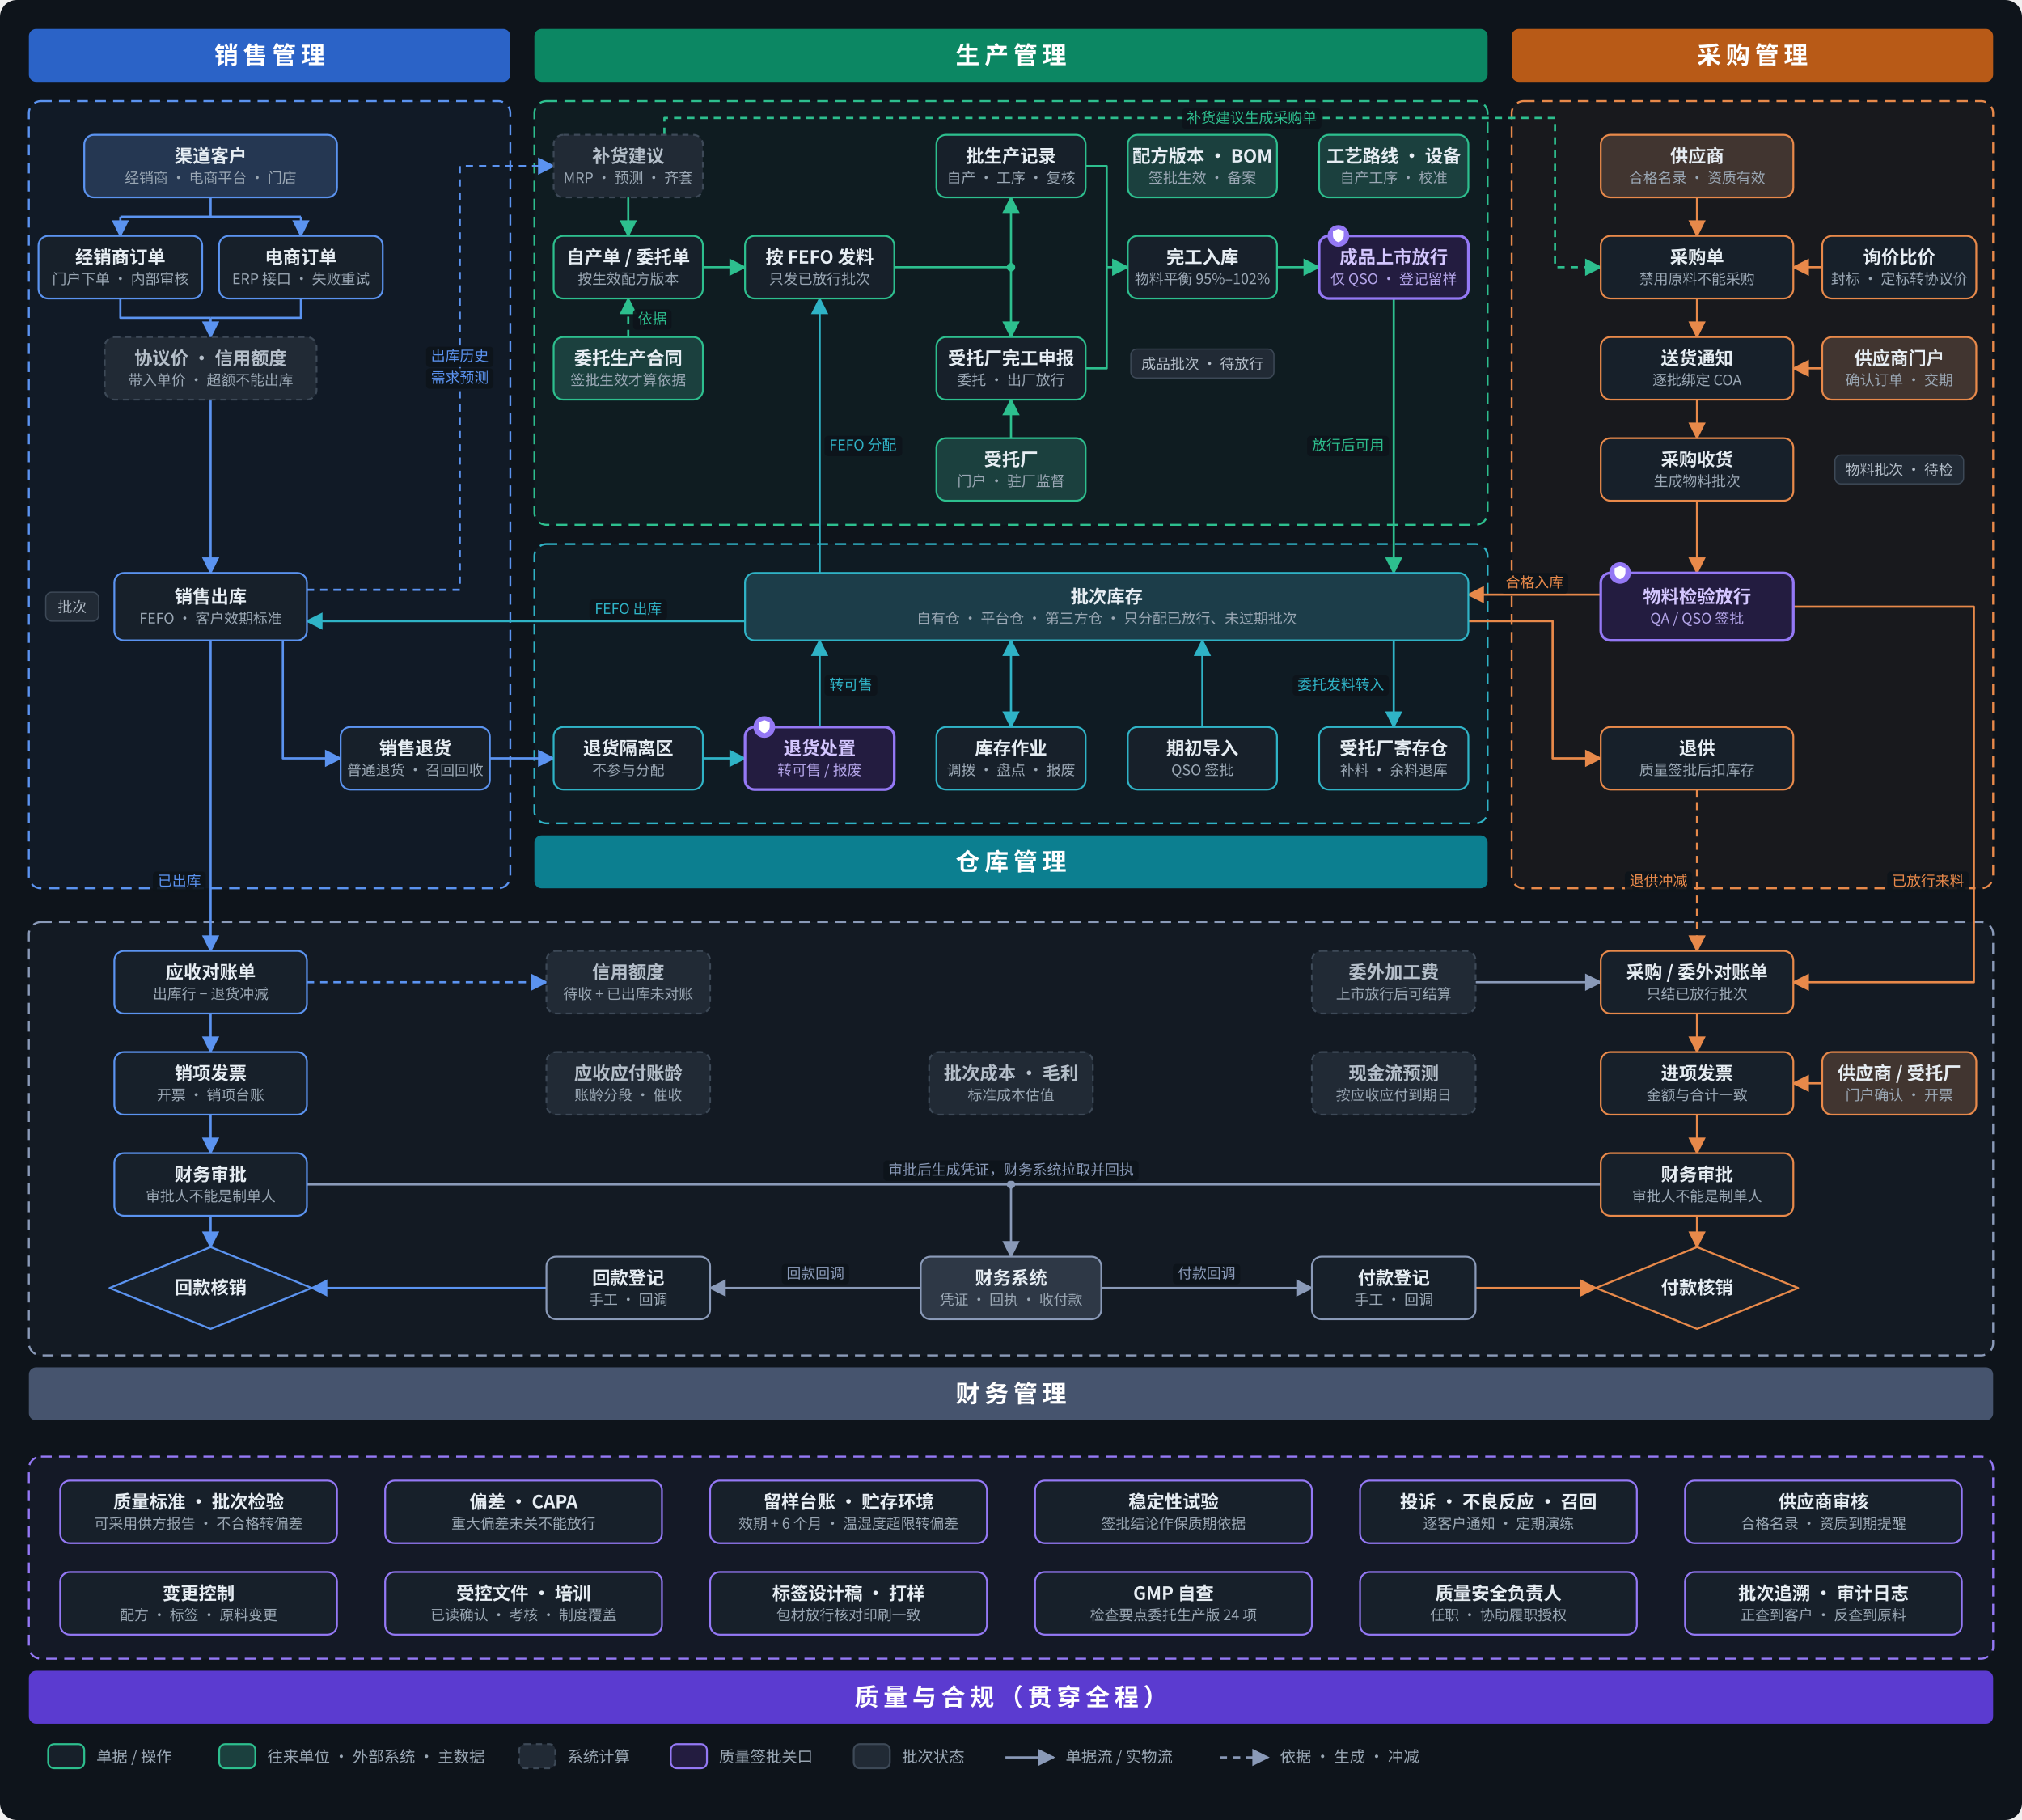
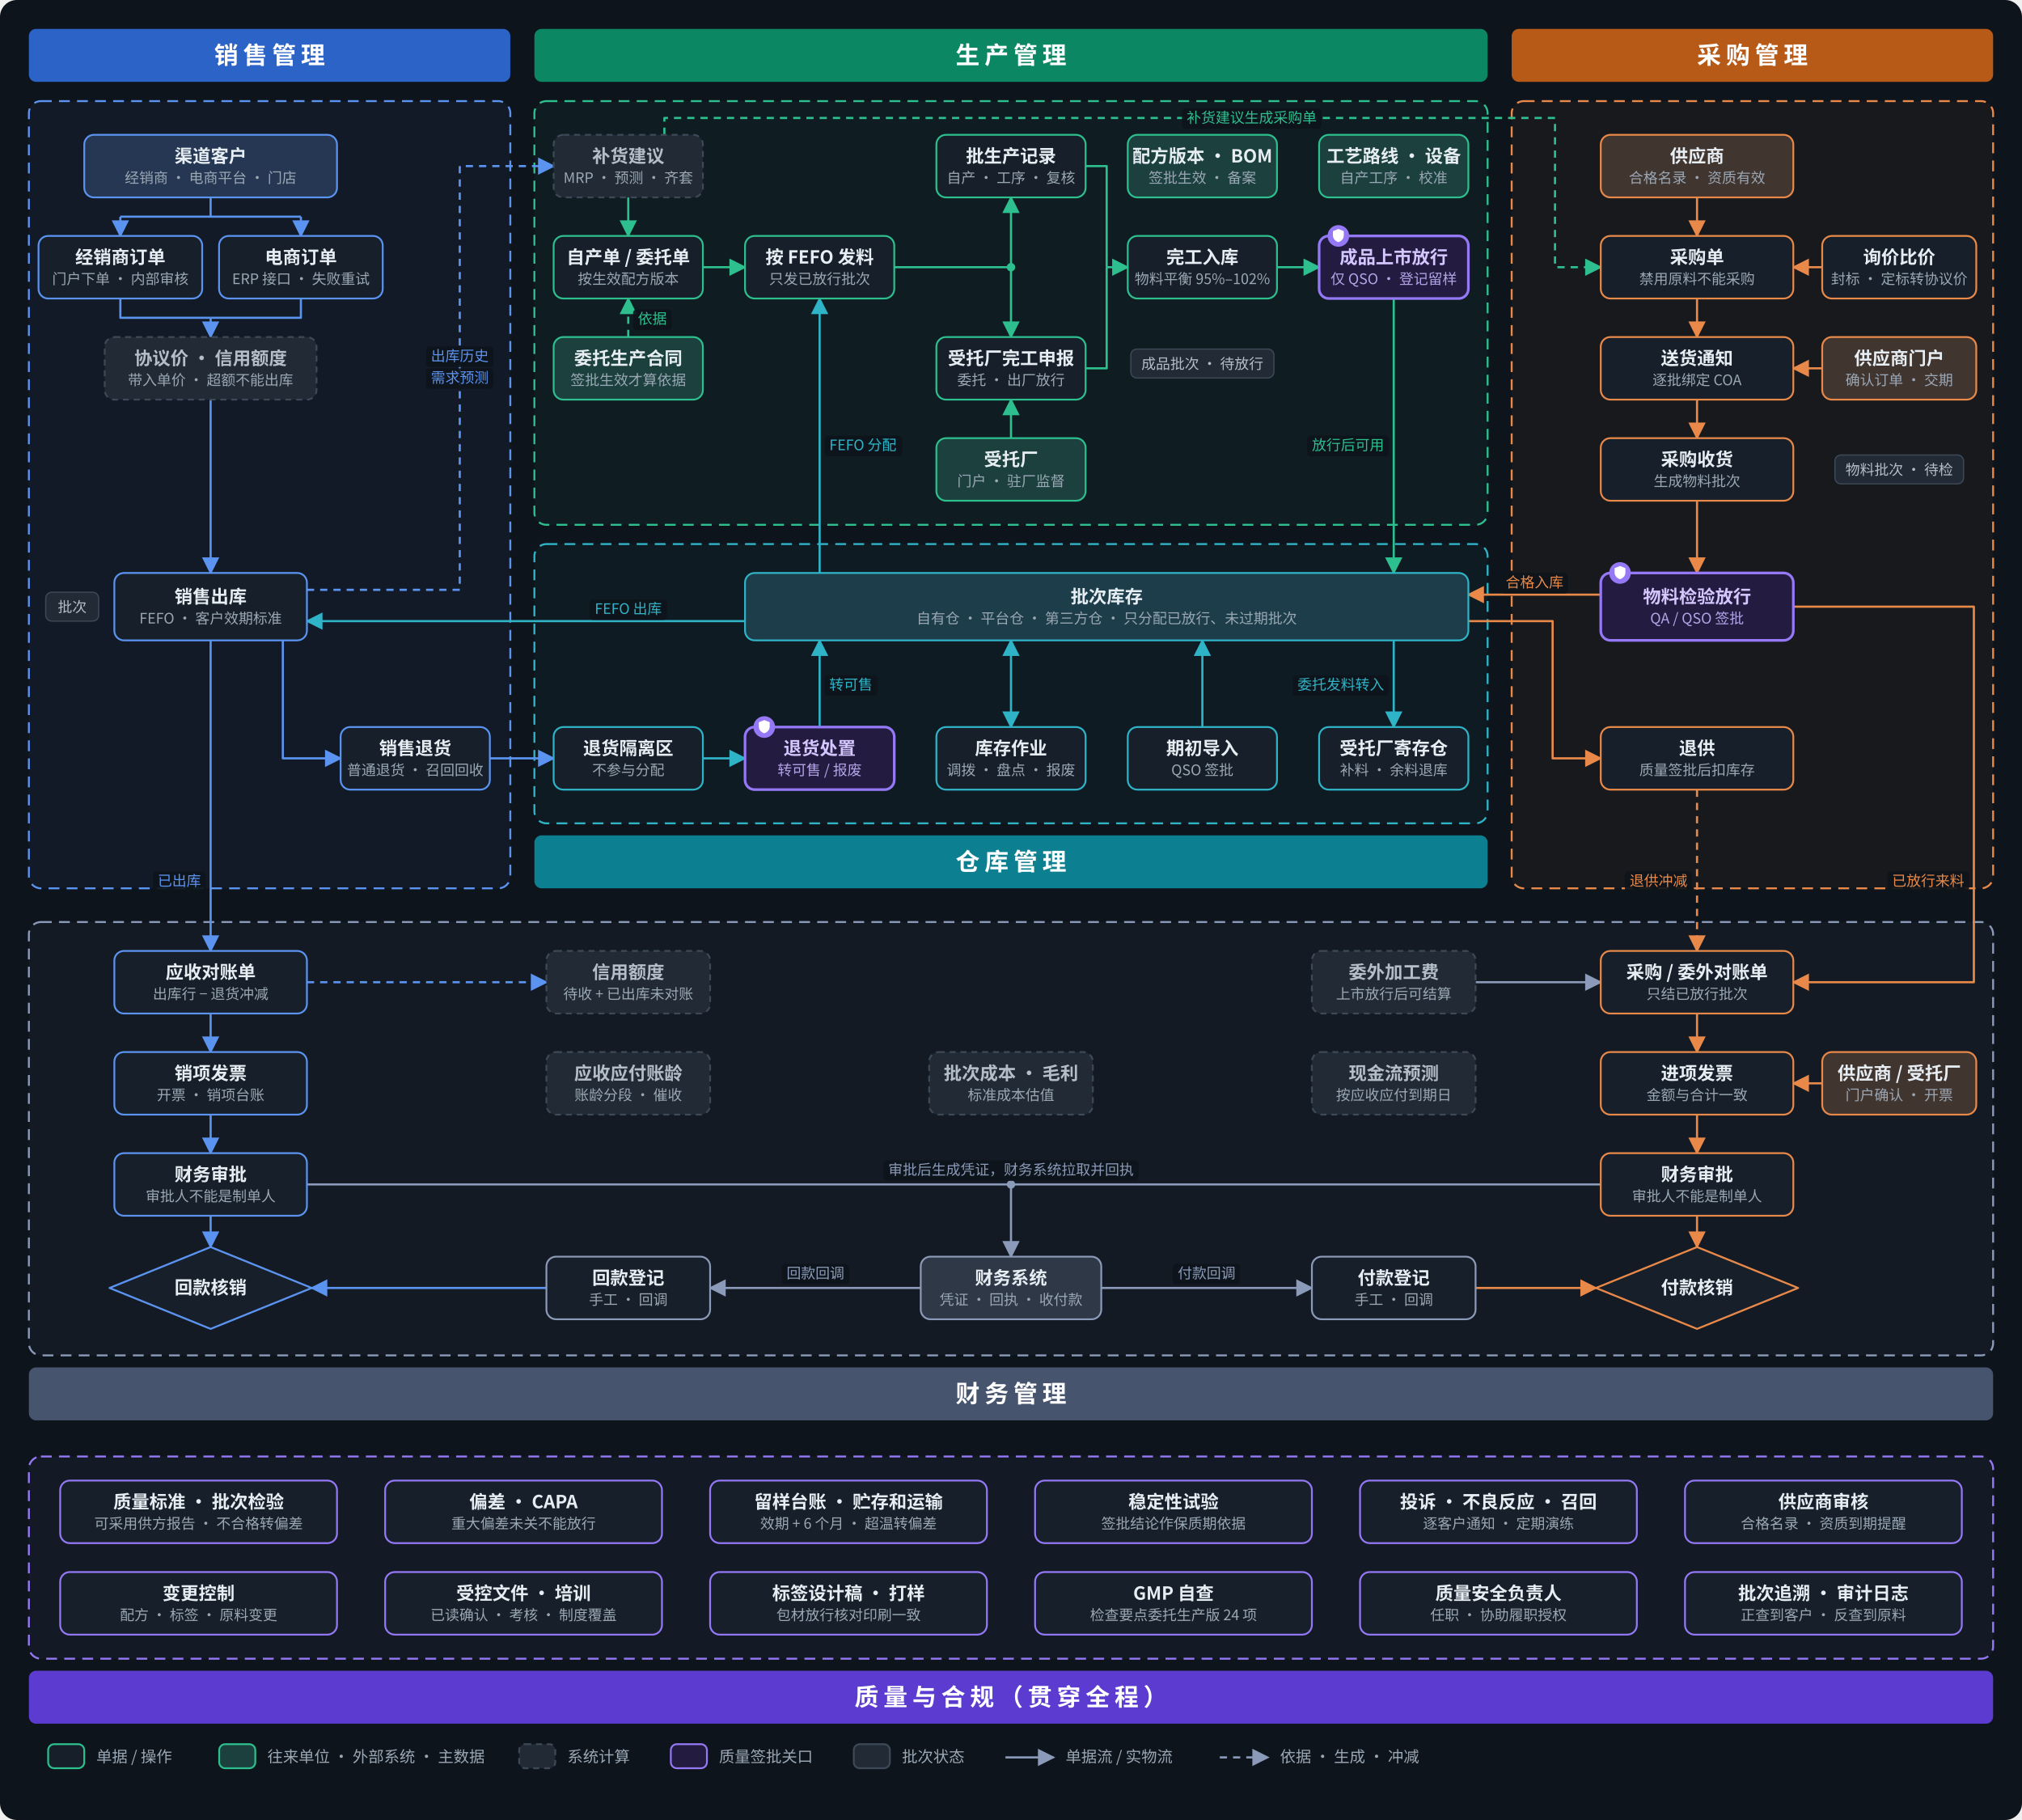
<svg xmlns="http://www.w3.org/2000/svg" width="1680" height="1512" viewBox="0 0 1680 1512" font-family="'PingFang SC','Hiragino Sans GB','Microsoft YaHei','Noto Sans CJK SC','Source Han Sans SC','WenQuanYi Zen Hei',sans-serif" role="img" aria-labelledby="t d">
  <defs>
    <marker id="m-fin" viewBox="0 0 10 10" refX="9" refY="5" markerWidth="8" markerHeight="8" orient="auto-start-reverse">
      <path d="M0 0 L10 5 L0 10z" fill="#8A9AB8" />
    </marker>
    <marker id="m-prod" viewBox="0 0 10 10" refX="9" refY="5" markerWidth="8" markerHeight="8" orient="auto-start-reverse">
      <path d="M0 0 L10 5 L0 10z" fill="#2DBF8E" />
    </marker>
    <marker id="m-purch" viewBox="0 0 10 10" refX="9" refY="5" markerWidth="8" markerHeight="8" orient="auto-start-reverse">
      <path d="M0 0 L10 5 L0 10z" fill="#E8894A" />
    </marker>
    <marker id="m-sales" viewBox="0 0 10 10" refX="9" refY="5" markerWidth="8" markerHeight="8" orient="auto-start-reverse">
      <path d="M0 0 L10 5 L0 10z" fill="#5B93F0" />
    </marker>
    <marker id="m-wh" viewBox="0 0 10 10" refX="9" refY="5" markerWidth="8" markerHeight="8" orient="auto-start-reverse">
      <path d="M0 0 L10 5 L0 10z" fill="#2FB3C6" />
    </marker>
  </defs>
  <rect width="1680" height="1512" rx="14" fill="#0E141B" />
  <rect x="24" y="24" width="400" height="44" rx="6" fill="#2B63C7" />
  <text x="224.0" y="53.0" text-anchor="middle" font-size="20" font-weight="700" letter-spacing="4" fill="#FFFFFF">销售管理</text>
  <rect x="444" y="24" width="792" height="44" rx="6" fill="#0C8763" />
  <text x="840.0" y="53.0" text-anchor="middle" font-size="20" font-weight="700" letter-spacing="4" fill="#FFFFFF">生产管理</text>
  <rect x="1256" y="24" width="400" height="44" rx="6" fill="#B85A17" />
  <text x="1456.0" y="53.0" text-anchor="middle" font-size="20" font-weight="700" letter-spacing="4" fill="#FFFFFF">采购管理</text>
  <rect x="24" y="84" width="400" height="654" rx="10" fill="#5B93F0" fill-opacity="0.05" stroke="#5B93F0" stroke-width="1.6" stroke-dasharray="9 6" />
  <rect x="1256" y="84" width="400" height="654" rx="10" fill="#E8894A" fill-opacity="0.05" stroke="#E8894A" stroke-width="1.6" stroke-dasharray="9 6" />
  <rect x="444" y="84" width="792" height="352" rx="10" fill="#2DBF8E" fill-opacity="0.05" stroke="#2DBF8E" stroke-width="1.6" stroke-dasharray="9 6" />
  <rect x="444" y="452" width="792" height="232" rx="10" fill="#2FB3C6" fill-opacity="0.05" stroke="#2FB3C6" stroke-width="1.6" stroke-dasharray="9 6" />
  <rect x="444" y="694" width="792" height="44" rx="6" fill="#0C7F90" />
  <text x="840.0" y="723.0" text-anchor="middle" font-size="20" font-weight="700" letter-spacing="4" fill="#FFFFFF">仓库管理</text>
  <rect x="24" y="766" width="1632" height="360" rx="10" fill="#8A9AB8" fill-opacity="0.05" stroke="#8A9AB8" stroke-width="1.6" stroke-dasharray="9 6" />
  <rect x="24" y="1136" width="1632" height="44" rx="6" fill="#46546E" />
  <text x="840.0" y="1165.0" text-anchor="middle" font-size="20" font-weight="700" letter-spacing="4" fill="#FFFFFF">财务管理</text>
  <rect x="24" y="1210" width="1632" height="168" rx="10" fill="#9478F5" fill-opacity="0.05" stroke="#9478F5" stroke-width="1.6" stroke-dasharray="9 6" />
  <rect x="24" y="1388" width="1632" height="44" rx="6" fill="#5B3BD0" />
  <text x="840.0" y="1417.0" text-anchor="middle" font-size="20" font-weight="700" letter-spacing="4" fill="#FFFFFF">质量与合规（贯穿全程）</text>
  <path d="M175 164 L175 180.0" fill="none" stroke="#5B93F0" stroke-width="1.8" stroke-linejoin="round" />
  <path d="M100 180.0 L250 180.0" fill="none" stroke="#5B93F0" stroke-width="1.8" stroke-linejoin="round" />
  <path d="M100 180.0 L100 196" fill="none" stroke="#5B93F0" stroke-width="1.8" stroke-linejoin="round" marker-end="url(#m-sales)" />
  <path d="M250 180.0 L250 196" fill="none" stroke="#5B93F0" stroke-width="1.8" stroke-linejoin="round" marker-end="url(#m-sales)" />
  <path d="M100 248 L100 264.0 L175 264.0" fill="none" stroke="#5B93F0" stroke-width="1.8" stroke-linejoin="round" />
  <path d="M250 248 L250 264.0 L175 264.0" fill="none" stroke="#5B93F0" stroke-width="1.8" stroke-linejoin="round" />
  <path d="M175 264.0 L175 280" fill="none" stroke="#5B93F0" stroke-width="1.8" stroke-linejoin="round" marker-end="url(#m-sales)" />
  <path d="M175 332 L175 476" fill="none" stroke="#5B93F0" stroke-width="1.8" stroke-linejoin="round" marker-end="url(#m-sales)" />
  <path d="M235 532 L235 630.0 L283 630.0" fill="none" stroke="#5B93F0" stroke-width="1.8" stroke-linejoin="round" marker-end="url(#m-sales)" />
  <path d="M255 490 L382 490 L382 138.0 L460.0 138.0" fill="none" stroke="#5B93F0" stroke-width="1.8" stroke-linejoin="round" stroke-dasharray="6 5" marker-end="url(#m-sales)" />
  <path d="M522 164 L522 196" fill="none" stroke="#2DBF8E" stroke-width="1.8" stroke-linejoin="round" marker-end="url(#m-prod)" />
  <path d="M522 280 L522 248" fill="none" stroke="#2DBF8E" stroke-width="1.8" stroke-linejoin="round" stroke-dasharray="6 5" marker-end="url(#m-prod)" />
  <path d="M584.0 222.0 L619.0 222.0" fill="none" stroke="#2DBF8E" stroke-width="1.8" stroke-linejoin="round" marker-end="url(#m-prod)" />
  <path d="M743.0 222.0 L840 222.0" fill="none" stroke="#2DBF8E" stroke-width="1.8" stroke-linejoin="round" />
  <circle cx="840" cy="222.0" r="3.5" fill="#2DBF8E" />
  <path d="M840 222.0 L840 164" fill="none" stroke="#2DBF8E" stroke-width="1.8" stroke-linejoin="round" marker-end="url(#m-prod)" />
  <path d="M840 222.0 L840 280" fill="none" stroke="#2DBF8E" stroke-width="1.8" stroke-linejoin="round" marker-end="url(#m-prod)" />
  <path d="M902.0 138.0 L919.5 138.0 L919.5 222.0" fill="none" stroke="#2DBF8E" stroke-width="1.8" stroke-linejoin="round" />
  <path d="M902.0 306.0 L919.5 306.0 L919.5 222.0" fill="none" stroke="#2DBF8E" stroke-width="1.8" stroke-linejoin="round" />
  <path d="M919.5 222.0 L937.0 222.0" fill="none" stroke="#2DBF8E" stroke-width="1.8" stroke-linejoin="round" marker-end="url(#m-prod)" />
  <path d="M840 364 L840 332" fill="none" stroke="#2DBF8E" stroke-width="1.8" stroke-linejoin="round" marker-end="url(#m-prod)" />
  <path d="M1061.0 222.0 L1096.0 222.0" fill="none" stroke="#2DBF8E" stroke-width="1.8" stroke-linejoin="round" marker-end="url(#m-prod)" />
  <path d="M552 112 L552 98 L1292 98 L1292 222.0 L1330 222.0" fill="none" stroke="#2DBF8E" stroke-width="1.8" stroke-linejoin="round" stroke-dasharray="6 5" marker-end="url(#m-prod)" />
  <path d="M681 476 L681 248" fill="none" stroke="#2FB3C6" stroke-width="1.8" stroke-linejoin="round" marker-end="url(#m-wh)" />
  <path d="M1158 248 L1158 476" fill="none" stroke="#2DBF8E" stroke-width="1.8" stroke-linejoin="round" marker-end="url(#m-prod)" />
  <path d="M840 532 L840 604" fill="none" stroke="#2FB3C6" stroke-width="1.8" stroke-linejoin="round" marker-end="url(#m-wh)" marker-start="url(#m-wh)" />
  <path d="M999 604 L999 532" fill="none" stroke="#2FB3C6" stroke-width="1.8" stroke-linejoin="round" marker-end="url(#m-wh)" />
  <path d="M1158 532 L1158 604" fill="none" stroke="#2FB3C6" stroke-width="1.8" stroke-linejoin="round" marker-end="url(#m-wh)" />
  <path d="M584.0 630.0 L619.0 630.0" fill="none" stroke="#2FB3C6" stroke-width="1.8" stroke-linejoin="round" marker-end="url(#m-wh)" />
  <path d="M681 604 L681 532" fill="none" stroke="#2FB3C6" stroke-width="1.8" stroke-linejoin="round" marker-end="url(#m-wh)" />
  <path d="M619.0 516 L255 516" fill="none" stroke="#2FB3C6" stroke-width="1.8" stroke-linejoin="round" marker-end="url(#m-wh)" />
  <path d="M407 630.0 L460.0 630.0" fill="none" stroke="#5B93F0" stroke-width="1.8" stroke-linejoin="round" marker-end="url(#m-sales)" />
  <path d="M1410 164 L1410 196" fill="none" stroke="#E8894A" stroke-width="1.8" stroke-linejoin="round" marker-end="url(#m-purch)" />
  <path d="M1514 222.0 L1490 222.0" fill="none" stroke="#E8894A" stroke-width="1.8" stroke-linejoin="round" marker-end="url(#m-purch)" />
  <path d="M1410 248 L1410 280" fill="none" stroke="#E8894A" stroke-width="1.8" stroke-linejoin="round" marker-end="url(#m-purch)" />
  <path d="M1514 306.0 L1490 306.0" fill="none" stroke="#E8894A" stroke-width="1.8" stroke-linejoin="round" marker-end="url(#m-purch)" />
  <path d="M1410 332 L1410 364" fill="none" stroke="#E8894A" stroke-width="1.8" stroke-linejoin="round" marker-end="url(#m-purch)" />
  <path d="M1410 416 L1410 476" fill="none" stroke="#E8894A" stroke-width="1.8" stroke-linejoin="round" marker-end="url(#m-purch)" />
  <path d="M1330 494 L1220.0 494" fill="none" stroke="#E8894A" stroke-width="1.8" stroke-linejoin="round" marker-end="url(#m-purch)" />
  <path d="M1220.0 516 L1290 516 L1290 630.0 L1330 630.0" fill="none" stroke="#E8894A" stroke-width="1.8" stroke-linejoin="round" marker-end="url(#m-purch)" />
  <path d="M175 532 L175 790" fill="none" stroke="#5B93F0" stroke-width="1.8" stroke-linejoin="round" marker-end="url(#m-sales)" />
  <path d="M1490 504.0 L1640 504.0 L1640 816.0 L1490 816.0" fill="none" stroke="#E8894A" stroke-width="1.8" stroke-linejoin="round" marker-end="url(#m-purch)" />
  <path d="M1410 656 L1410 790" fill="none" stroke="#E8894A" stroke-width="1.8" stroke-linejoin="round" stroke-dasharray="6 5" marker-end="url(#m-purch)" />
  <path d="M175 842 L175 874" fill="none" stroke="#5B93F0" stroke-width="1.8" stroke-linejoin="round" marker-end="url(#m-sales)" />
  <path d="M175 926 L175 958" fill="none" stroke="#5B93F0" stroke-width="1.8" stroke-linejoin="round" marker-end="url(#m-sales)" />
  <path d="M175 1010 L175 1036" fill="none" stroke="#5B93F0" stroke-width="1.8" stroke-linejoin="round" marker-end="url(#m-sales)" />
  <path d="M255 816.0 L454 816.0" fill="none" stroke="#5B93F0" stroke-width="1.8" stroke-linejoin="round" stroke-dasharray="6 5" marker-end="url(#m-sales)" />
  <path d="M1410 842 L1410 874" fill="none" stroke="#E8894A" stroke-width="1.8" stroke-linejoin="round" marker-end="url(#m-purch)" />
  <path d="M1514 900.0 L1490 900.0" fill="none" stroke="#E8894A" stroke-width="1.8" stroke-linejoin="round" marker-end="url(#m-purch)" />
  <path d="M1410 926 L1410 958" fill="none" stroke="#E8894A" stroke-width="1.8" stroke-linejoin="round" marker-end="url(#m-purch)" />
  <path d="M1410 1010 L1410 1036" fill="none" stroke="#E8894A" stroke-width="1.8" stroke-linejoin="round" marker-end="url(#m-purch)" />
  <path d="M1226 816.0 L1330 816.0" fill="none" stroke="#8A9AB8" stroke-width="1.8" stroke-linejoin="round" marker-end="url(#m-fin)" />
  <path d="M255 984.0 L840 984.0" fill="none" stroke="#8A9AB8" stroke-width="1.8" stroke-linejoin="round" />
  <path d="M1330 984.0 L840 984.0" fill="none" stroke="#8A9AB8" stroke-width="1.8" stroke-linejoin="round" />
  <circle cx="840" cy="984.0" r="3.5" fill="#8A9AB8" />
  <path d="M840 984.0 L840 1044" fill="none" stroke="#8A9AB8" stroke-width="1.8" stroke-linejoin="round" marker-end="url(#m-fin)" />
  <path d="M765 1070.0 L590 1070.0" fill="none" stroke="#8A9AB8" stroke-width="1.8" stroke-linejoin="round" marker-end="url(#m-fin)" />
  <path d="M915 1070.0 L1090 1070.0" fill="none" stroke="#8A9AB8" stroke-width="1.8" stroke-linejoin="round" marker-end="url(#m-fin)" />
  <path d="M454 1070.0 L259 1070.0" fill="none" stroke="#5B93F0" stroke-width="1.8" stroke-linejoin="round" marker-end="url(#m-sales)" />
  <path d="M1226 1070.0 L1326 1070.0" fill="none" stroke="#E8894A" stroke-width="1.8" stroke-linejoin="round" marker-end="url(#m-purch)" />
  <path d="M835.36 1460 L875.36 1460" fill="none" stroke="#8A9AB8" stroke-width="1.8" stroke-linejoin="round" marker-end="url(#m-fin)" />
  <path d="M1013.48 1460 L1053.48 1460" fill="none" stroke="#8A9AB8" stroke-width="1.8" stroke-linejoin="round" stroke-dasharray="6 5" marker-end="url(#m-fin)" />
  <rect x="70.0" y="112" width="210" height="52" rx="8" fill="#253752" stroke="#5B93F0" stroke-width="1.5" />
  <text x="175" y="135.0" text-anchor="middle" font-size="15" font-weight="600" fill="#E6EDF3">渠道客户</text>
  <text x="175" y="152.0" text-anchor="middle" font-size="12" fill="#9AA7B4">经销商 · 电商平台 · 门店</text>
  <rect x="32.0" y="196" width="136" height="52" rx="8" fill="#17202A" stroke="#5B93F0" stroke-width="1.5" />
  <text x="100" y="219.0" text-anchor="middle" font-size="15" font-weight="600" fill="#E6EDF3">经销商订单</text>
  <text x="100" y="236.0" text-anchor="middle" font-size="12" fill="#9AA7B4">门户下单 · 内部审核</text>
  <rect x="182.0" y="196" width="136" height="52" rx="8" fill="#17202A" stroke="#5B93F0" stroke-width="1.5" />
  <text x="250" y="219.0" text-anchor="middle" font-size="15" font-weight="600" fill="#E6EDF3">电商订单</text>
  <text x="250" y="236.0" text-anchor="middle" font-size="12" fill="#9AA7B4">ERP 接口 · 失败重试</text>
  <rect x="87.0" y="280" width="176" height="52" rx="8" fill="#212A35" stroke="#3D4957" stroke-width="1.5" stroke-dasharray="5 4" />
  <text x="175" y="303.0" text-anchor="middle" font-size="15" font-weight="600" fill="#B4BEC9">协议价 · 信用额度</text>
  <text x="175" y="320.0" text-anchor="middle" font-size="12" fill="#9AA7B4">带入单价 · 超额不能出库</text>
  <rect x="95.0" y="476" width="160" height="56" rx="8" fill="#17202A" stroke="#5B93F0" stroke-width="1.5" />
  <text x="175" y="501.0" text-anchor="middle" font-size="15" font-weight="600" fill="#E6EDF3">销售出库</text>
  <text x="175" y="518.0" text-anchor="middle" font-size="12" fill="#9AA7B4">FEFO · 客户效期标准</text>
  <rect x="38.0" y="492.0" width="44" height="24" rx="5" fill="#212A35" stroke="#3D4957" />
  <text x="60" y="508.5" text-anchor="middle" font-size="12" fill="#B4BEC9">批次</text>
  <rect x="283.0" y="604" width="124" height="52" rx="8" fill="#17202A" stroke="#5B93F0" stroke-width="1.5" />
  <text x="345" y="627.0" text-anchor="middle" font-size="15" font-weight="600" fill="#E6EDF3">销售退货</text>
  <text x="345" y="644.0" text-anchor="middle" font-size="12" fill="#9AA7B4">普通退货 · 召回回收</text>
  <rect x="460.0" y="112" width="124" height="52" rx="8" fill="#212A35" stroke="#3D4957" stroke-width="1.5" stroke-dasharray="5 4" />
  <text x="522" y="135.0" text-anchor="middle" font-size="15" font-weight="600" fill="#B4BEC9">补货建议</text>
  <text x="522" y="152.0" text-anchor="middle" font-size="12" fill="#9AA7B4">MRP · 预测 · 齐套</text>
  <rect x="778.0" y="112" width="124" height="52" rx="8" fill="#17202A" stroke="#2DBF8E" stroke-width="1.5" />
  <text x="840" y="135.0" text-anchor="middle" font-size="15" font-weight="600" fill="#E6EDF3">批生产记录</text>
  <text x="840" y="152.0" text-anchor="middle" font-size="12" fill="#9AA7B4">自产 · 工序 · 复核</text>
  <rect x="937.0" y="112" width="124" height="52" rx="8" fill="#1B403E" stroke="#2DBF8E" stroke-width="1.5" />
  <text x="999" y="135.0" text-anchor="middle" font-size="15" font-weight="600" fill="#E6EDF3">配方版本 · BOM</text>
  <text x="999" y="152.0" text-anchor="middle" font-size="12" fill="#9AA7B4">签批生效 · 备案</text>
  <rect x="1096.0" y="112" width="124" height="52" rx="8" fill="#1B403E" stroke="#2DBF8E" stroke-width="1.5" />
  <text x="1158" y="135.0" text-anchor="middle" font-size="15" font-weight="600" fill="#E6EDF3">工艺路线 · 设备</text>
  <text x="1158" y="152.0" text-anchor="middle" font-size="12" fill="#9AA7B4">自产工序 · 校准</text>
  <rect x="460.0" y="196" width="124" height="52" rx="8" fill="#17202A" stroke="#2DBF8E" stroke-width="1.5" />
  <text x="522" y="219.0" text-anchor="middle" font-size="15" font-weight="600" fill="#E6EDF3">自产单 / 委托单</text>
  <text x="522" y="236.0" text-anchor="middle" font-size="12" fill="#9AA7B4">按生效配方版本</text>
  <rect x="619.0" y="196" width="124" height="52" rx="8" fill="#17202A" stroke="#2DBF8E" stroke-width="1.5" />
  <text x="681" y="219.0" text-anchor="middle" font-size="15" font-weight="600" fill="#E6EDF3">按 FEFO 发料</text>
  <text x="681" y="236.0" text-anchor="middle" font-size="12" fill="#9AA7B4">只发已放行批次</text>
  <rect x="937.0" y="196" width="124" height="52" rx="8" fill="#17202A" stroke="#2DBF8E" stroke-width="1.5" />
  <text x="999" y="219.0" text-anchor="middle" font-size="15" font-weight="600" fill="#E6EDF3">完工入库</text>
  <text x="999" y="236.0" text-anchor="middle" font-size="12" fill="#9AA7B4">物料平衡 95%–102%</text>
  <rect x="1096.0" y="196" width="124" height="52" rx="8" fill="#231C40" stroke="#9478F5" stroke-width="2.2" />
  <circle cx="1112.0" cy="196" r="9" fill="#9478F5" />
  <path d="M1107.5 192 l4.5 -1.8 l4.5 1.8 v3.6 c0 3 -2.2 4.8 -4.5 5.6 c-2.3 -0.8 -4.5 -2.6 -4.5 -5.6z" fill="#FFFFFF" />
  <text x="1158" y="219.0" text-anchor="middle" font-size="15" font-weight="600" fill="#D4C6FF">成品上市放行</text>
  <text x="1158" y="236.0" text-anchor="middle" font-size="12" fill="#B3A4E8">仅 QSO · 登记留样</text>
  <rect x="460.0" y="280" width="124" height="52" rx="8" fill="#1B403E" stroke="#2DBF8E" stroke-width="1.5" />
  <text x="522" y="303.0" text-anchor="middle" font-size="15" font-weight="600" fill="#E6EDF3">委托生产合同</text>
  <text x="522" y="320.0" text-anchor="middle" font-size="12" fill="#9AA7B4">签批生效才算依据</text>
  <rect x="778.0" y="280" width="124" height="52" rx="8" fill="#17202A" stroke="#2DBF8E" stroke-width="1.5" />
  <text x="840" y="303.0" text-anchor="middle" font-size="15" font-weight="600" fill="#E6EDF3">受托厂完工申报</text>
  <text x="840" y="320.0" text-anchor="middle" font-size="12" fill="#9AA7B4">委托 · 出厂放行</text>
  <rect x="939.56" y="290" width="118.88" height="24" rx="5" fill="#212A35" stroke="#3D4957" />
  <text x="999" y="306.5" text-anchor="middle" font-size="12" fill="#B4BEC9">成品批次 · 待放行</text>
  <rect x="778.0" y="364" width="124" height="52" rx="8" fill="#1B403E" stroke="#2DBF8E" stroke-width="1.5" />
  <text x="840" y="387.0" text-anchor="middle" font-size="15" font-weight="600" fill="#E6EDF3">受托厂</text>
  <text x="840" y="404.0" text-anchor="middle" font-size="12" fill="#9AA7B4">门户 · 驻厂监督</text>
  <rect x="619.0" y="476" width="601.0" height="56" rx="8" fill="#1C3D49" stroke="#2FB3C6" stroke-width="1.5" />
  <text x="919.5" y="501.0" text-anchor="middle" font-size="15" font-weight="600" fill="#E6EDF3">批次库存</text>
  <text x="919.5" y="518.0" text-anchor="middle" font-size="12" fill="#9AA7B4">自有仓 · 平台仓 · 第三方仓 · 只分配已放行、未过期批次</text>
  <rect x="460.0" y="604" width="124" height="52" rx="8" fill="#17202A" stroke="#2FB3C6" stroke-width="1.5" />
  <text x="522" y="627.0" text-anchor="middle" font-size="15" font-weight="600" fill="#E6EDF3">退货隔离区</text>
  <text x="522" y="644.0" text-anchor="middle" font-size="12" fill="#9AA7B4">不参与分配</text>
  <rect x="619.0" y="604" width="124" height="52" rx="8" fill="#231C40" stroke="#9478F5" stroke-width="2.2" />
  <circle cx="635.0" cy="604" r="9" fill="#9478F5" />
  <path d="M630.5 600 l4.5 -1.8 l4.5 1.8 v3.6 c0 3 -2.2 4.8 -4.5 5.6 c-2.3 -0.8 -4.5 -2.6 -4.5 -5.6z" fill="#FFFFFF" />
  <text x="681" y="627.0" text-anchor="middle" font-size="15" font-weight="600" fill="#D4C6FF">退货处置</text>
  <text x="681" y="644.0" text-anchor="middle" font-size="12" fill="#B3A4E8">转可售 / 报废</text>
  <rect x="778.0" y="604" width="124" height="52" rx="8" fill="#17202A" stroke="#2FB3C6" stroke-width="1.5" />
  <text x="840" y="627.0" text-anchor="middle" font-size="15" font-weight="600" fill="#E6EDF3">库存作业</text>
  <text x="840" y="644.0" text-anchor="middle" font-size="12" fill="#9AA7B4">调拨 · 盘点 · 报废</text>
  <rect x="937.0" y="604" width="124" height="52" rx="8" fill="#17202A" stroke="#2FB3C6" stroke-width="1.5" />
  <text x="999" y="627.0" text-anchor="middle" font-size="15" font-weight="600" fill="#E6EDF3">期初导入</text>
  <text x="999" y="644.0" text-anchor="middle" font-size="12" fill="#9AA7B4">QSO 签批</text>
  <rect x="1096.0" y="604" width="124" height="52" rx="8" fill="#17202A" stroke="#2FB3C6" stroke-width="1.5" />
  <text x="1158" y="627.0" text-anchor="middle" font-size="15" font-weight="600" fill="#E6EDF3">受托厂寄存仓</text>
  <text x="1158" y="644.0" text-anchor="middle" font-size="12" fill="#9AA7B4">补料 · 余料退库</text>
  <rect x="1330.0" y="112" width="160" height="52" rx="8" fill="#413530" stroke="#E8894A" stroke-width="1.5" />
  <text x="1410" y="135.0" text-anchor="middle" font-size="15" font-weight="600" fill="#E6EDF3">供应商</text>
  <text x="1410" y="152.0" text-anchor="middle" font-size="12" fill="#9AA7B4">合格名录 · 资质有效</text>
  <rect x="1330.0" y="196" width="160" height="52" rx="8" fill="#17202A" stroke="#E8894A" stroke-width="1.5" />
  <text x="1410" y="219.0" text-anchor="middle" font-size="15" font-weight="600" fill="#E6EDF3">采购单</text>
  <text x="1410" y="236.0" text-anchor="middle" font-size="12" fill="#9AA7B4">禁用原料不能采购</text>
  <rect x="1514.0" y="196" width="128" height="52" rx="8" fill="#17202A" stroke="#E8894A" stroke-width="1.5" />
  <text x="1578" y="219.0" text-anchor="middle" font-size="15" font-weight="600" fill="#E6EDF3">询价比价</text>
  <text x="1578" y="236.0" text-anchor="middle" font-size="12" fill="#9AA7B4">封标 · 定标转协议价</text>
  <rect x="1330.0" y="280" width="160" height="52" rx="8" fill="#17202A" stroke="#E8894A" stroke-width="1.5" />
  <text x="1410" y="303.0" text-anchor="middle" font-size="15" font-weight="600" fill="#E6EDF3">送货通知</text>
  <text x="1410" y="320.0" text-anchor="middle" font-size="12" fill="#9AA7B4">逐批绑定 COA</text>
  <rect x="1514.0" y="280" width="128" height="52" rx="8" fill="#413530" stroke="#E8894A" stroke-width="1.5" />
  <text x="1578" y="303.0" text-anchor="middle" font-size="15" font-weight="600" fill="#E6EDF3">供应商门户</text>
  <text x="1578" y="320.0" text-anchor="middle" font-size="12" fill="#9AA7B4">确认订单 · 交期</text>
  <rect x="1330.0" y="364" width="160" height="52" rx="8" fill="#17202A" stroke="#E8894A" stroke-width="1.5" />
  <text x="1410" y="387.0" text-anchor="middle" font-size="15" font-weight="600" fill="#E6EDF3">采购收货</text>
  <text x="1410" y="404.0" text-anchor="middle" font-size="12" fill="#9AA7B4">生成物料批次</text>
  <rect x="1524.56" y="378.0" width="106.88" height="24" rx="5" fill="#212A35" stroke="#3D4957" />
  <text x="1578" y="394.5" text-anchor="middle" font-size="12" fill="#B4BEC9">物料批次 · 待检</text>
  <rect x="1330.0" y="476" width="160" height="56" rx="8" fill="#231C40" stroke="#9478F5" stroke-width="2.2" />
  <circle cx="1346.0" cy="476" r="9" fill="#9478F5" />
  <path d="M1341.5 472 l4.5 -1.8 l4.5 1.8 v3.6 c0 3 -2.2 4.8 -4.5 5.6 c-2.3 -0.8 -4.5 -2.6 -4.5 -5.6z" fill="#FFFFFF" />
  <text x="1410" y="501.0" text-anchor="middle" font-size="15" font-weight="600" fill="#D4C6FF">物料检验放行</text>
  <text x="1410" y="518.0" text-anchor="middle" font-size="12" fill="#B3A4E8">QA / QSO 签批</text>
  <rect x="1330.0" y="604" width="160" height="52" rx="8" fill="#17202A" stroke="#E8894A" stroke-width="1.5" />
  <text x="1410" y="627.0" text-anchor="middle" font-size="15" font-weight="600" fill="#E6EDF3">退供</text>
  <text x="1410" y="644.0" text-anchor="middle" font-size="12" fill="#9AA7B4">质量签批后扣库存</text>
  <rect x="95.0" y="790" width="160" height="52" rx="8" fill="#17202A" stroke="#5B93F0" stroke-width="1.5" />
  <text x="175" y="813.0" text-anchor="middle" font-size="15" font-weight="600" fill="#E6EDF3">应收对账单</text>
  <text x="175" y="830.0" text-anchor="middle" font-size="12" fill="#9AA7B4">出库行 − 退货冲减</text>
  <rect x="95.0" y="874" width="160" height="52" rx="8" fill="#17202A" stroke="#5B93F0" stroke-width="1.5" />
  <text x="175" y="897.0" text-anchor="middle" font-size="15" font-weight="600" fill="#E6EDF3">销项发票</text>
  <text x="175" y="914.0" text-anchor="middle" font-size="12" fill="#9AA7B4">开票 · 销项台账</text>
  <rect x="95.0" y="958" width="160" height="52" rx="8" fill="#17202A" stroke="#5B93F0" stroke-width="1.5" />
  <text x="175" y="981.0" text-anchor="middle" font-size="15" font-weight="600" fill="#E6EDF3">财务审批</text>
  <text x="175" y="998.0" text-anchor="middle" font-size="12" fill="#9AA7B4">审批人不能是制单人</text>
  <polygon points="175,1036.0 259.0,1070 175,1104.0 91.0,1070" fill="#17202A" stroke="#5B93F0" stroke-width="1.6" stroke-linejoin="round" />
  <text x="175" y="1075.0" text-anchor="middle" font-size="15" font-weight="600" fill="#E6EDF3">回款核销</text>
  <rect x="1330.0" y="790" width="160" height="52" rx="8" fill="#17202A" stroke="#E8894A" stroke-width="1.5" />
  <text x="1410" y="813.0" text-anchor="middle" font-size="15" font-weight="600" fill="#E6EDF3">采购 / 委外对账单</text>
  <text x="1410" y="830.0" text-anchor="middle" font-size="12" fill="#9AA7B4">只结已放行批次</text>
  <rect x="1330.0" y="874" width="160" height="52" rx="8" fill="#17202A" stroke="#E8894A" stroke-width="1.5" />
  <text x="1410" y="897.0" text-anchor="middle" font-size="15" font-weight="600" fill="#E6EDF3">进项发票</text>
  <text x="1410" y="914.0" text-anchor="middle" font-size="12" fill="#9AA7B4">金额与合计一致</text>
  <rect x="1514.0" y="874" width="128" height="52" rx="8" fill="#413530" stroke="#E8894A" stroke-width="1.5" />
  <text x="1578" y="897.0" text-anchor="middle" font-size="15" font-weight="600" fill="#E6EDF3">供应商 / 受托厂</text>
  <text x="1578" y="914.0" text-anchor="middle" font-size="12" fill="#9AA7B4">门户确认 · 开票</text>
  <rect x="1330.0" y="958" width="160" height="52" rx="8" fill="#17202A" stroke="#E8894A" stroke-width="1.5" />
  <text x="1410" y="981.0" text-anchor="middle" font-size="15" font-weight="600" fill="#E6EDF3">财务审批</text>
  <text x="1410" y="998.0" text-anchor="middle" font-size="12" fill="#9AA7B4">审批人不能是制单人</text>
  <polygon points="1410,1036.0 1494.0,1070 1410,1104.0 1326.0,1070" fill="#17202A" stroke="#E8894A" stroke-width="1.6" stroke-linejoin="round" />
  <text x="1410" y="1075.0" text-anchor="middle" font-size="15" font-weight="600" fill="#E6EDF3">付款核销</text>
  <rect x="454.0" y="790" width="136" height="52" rx="8" fill="#212A35" stroke="#3D4957" stroke-width="1.5" stroke-dasharray="5 4" />
  <text x="522" y="813.0" text-anchor="middle" font-size="15" font-weight="600" fill="#B4BEC9">信用额度</text>
  <text x="522" y="830.0" text-anchor="middle" font-size="12" fill="#9AA7B4">待收 + 已出库未对账</text>
  <rect x="1090.0" y="790" width="136" height="52" rx="8" fill="#212A35" stroke="#3D4957" stroke-width="1.5" stroke-dasharray="5 4" />
  <text x="1158" y="813.0" text-anchor="middle" font-size="15" font-weight="600" fill="#B4BEC9">委外加工费</text>
  <text x="1158" y="830.0" text-anchor="middle" font-size="12" fill="#9AA7B4">上市放行后可结算</text>
  <rect x="454.0" y="874" width="136" height="52" rx="8" fill="#212A35" stroke="#3D4957" stroke-width="1.5" stroke-dasharray="5 4" />
  <text x="522" y="897.0" text-anchor="middle" font-size="15" font-weight="600" fill="#B4BEC9">应收应付账龄</text>
  <text x="522" y="914.0" text-anchor="middle" font-size="12" fill="#9AA7B4">账龄分段 · 催收</text>
  <rect x="772.0" y="874" width="136" height="52" rx="8" fill="#212A35" stroke="#3D4957" stroke-width="1.5" stroke-dasharray="5 4" />
  <text x="840" y="897.0" text-anchor="middle" font-size="15" font-weight="600" fill="#B4BEC9">批次成本 · 毛利</text>
  <text x="840" y="914.0" text-anchor="middle" font-size="12" fill="#9AA7B4">标准成本估值</text>
  <rect x="1090.0" y="874" width="136" height="52" rx="8" fill="#212A35" stroke="#3D4957" stroke-width="1.5" stroke-dasharray="5 4" />
  <text x="1158" y="897.0" text-anchor="middle" font-size="15" font-weight="600" fill="#B4BEC9">现金流预测</text>
  <text x="1158" y="914.0" text-anchor="middle" font-size="12" fill="#9AA7B4">按应收应付到期日</text>
  <rect x="454.0" y="1044" width="136" height="52" rx="8" fill="#17202A" stroke="#8A9AB8" stroke-width="1.5" />
  <text x="522" y="1067.0" text-anchor="middle" font-size="15" font-weight="600" fill="#E6EDF3">回款登记</text>
  <text x="522" y="1084.0" text-anchor="middle" font-size="12" fill="#9AA7B4">手工 · 回调</text>
  <rect x="765.0" y="1044" width="150" height="52" rx="8" fill="#2E3846" stroke="#8A9AB8" stroke-width="1.5" />
  <text x="840" y="1067.0" text-anchor="middle" font-size="15" font-weight="600" fill="#E6EDF3">财务系统</text>
  <text x="840" y="1084.0" text-anchor="middle" font-size="12" fill="#9AA7B4">凭证 · 回执 · 收付款</text>
  <rect x="1090.0" y="1044" width="136" height="52" rx="8" fill="#17202A" stroke="#8A9AB8" stroke-width="1.5" />
  <text x="1158" y="1067.0" text-anchor="middle" font-size="15" font-weight="600" fill="#E6EDF3">付款登记</text>
  <text x="1158" y="1084.0" text-anchor="middle" font-size="12" fill="#9AA7B4">手工 · 回调</text>
  <rect x="50.0" y="1230" width="230" height="52" rx="8" fill="#17202A" stroke="#9478F5" stroke-width="1.5" />
  <text x="165" y="1253.0" text-anchor="middle" font-size="15" font-weight="600" fill="#E6EDF3">质量标准 · 批次检验</text>
  <text x="165" y="1270.0" text-anchor="middle" font-size="12" fill="#9AA7B4">可采用供方报告 · 不合格转偏差</text>
  <rect x="320.0" y="1230" width="230" height="52" rx="8" fill="#17202A" stroke="#9478F5" stroke-width="1.5" />
  <text x="435" y="1253.0" text-anchor="middle" font-size="15" font-weight="600" fill="#E6EDF3">偏差 · CAPA</text>
  <text x="435" y="1270.0" text-anchor="middle" font-size="12" fill="#9AA7B4">重大偏差未关不能放行</text>
  <rect x="590.0" y="1230" width="230" height="52" rx="8" fill="#17202A" stroke="#9478F5" stroke-width="1.5" />
-   <text x="705" y="1253.0" text-anchor="middle" font-size="15" font-weight="600" fill="#E6EDF3">留样台账 · 贮存环境</text>
-   <text x="705" y="1270.0" text-anchor="middle" font-size="12" fill="#9AA7B4">效期 + 6 个月 · 温湿度超限转偏差</text>
+   <text x="705" y="1253.0" text-anchor="middle" font-size="15" font-weight="600" fill="#E6EDF3">留样台账 · 贮存和运输</text>
+   <text x="705" y="1270.0" text-anchor="middle" font-size="12" fill="#9AA7B4">效期 + 6 个月 · 超温转偏差</text>
  <rect x="860.0" y="1230" width="230" height="52" rx="8" fill="#17202A" stroke="#9478F5" stroke-width="1.5" />
  <text x="975" y="1253.0" text-anchor="middle" font-size="15" font-weight="600" fill="#E6EDF3">稳定性试验</text>
  <text x="975" y="1270.0" text-anchor="middle" font-size="12" fill="#9AA7B4">签批结论作保质期依据</text>
  <rect x="1130.0" y="1230" width="230" height="52" rx="8" fill="#17202A" stroke="#9478F5" stroke-width="1.5" />
  <text x="1245" y="1253.0" text-anchor="middle" font-size="15" font-weight="600" fill="#E6EDF3">投诉 · 不良反应 · 召回</text>
  <text x="1245" y="1270.0" text-anchor="middle" font-size="12" fill="#9AA7B4">逐客户通知 · 定期演练</text>
  <rect x="1400.0" y="1230" width="230" height="52" rx="8" fill="#17202A" stroke="#9478F5" stroke-width="1.5" />
  <text x="1515" y="1253.0" text-anchor="middle" font-size="15" font-weight="600" fill="#E6EDF3">供应商审核</text>
  <text x="1515" y="1270.0" text-anchor="middle" font-size="12" fill="#9AA7B4">合格名录 · 资质到期提醒</text>
  <rect x="50.0" y="1306" width="230" height="52" rx="8" fill="#17202A" stroke="#9478F5" stroke-width="1.5" />
  <text x="165" y="1329.0" text-anchor="middle" font-size="15" font-weight="600" fill="#E6EDF3">变更控制</text>
  <text x="165" y="1346.0" text-anchor="middle" font-size="12" fill="#9AA7B4">配方 · 标签 · 原料变更</text>
  <rect x="320.0" y="1306" width="230" height="52" rx="8" fill="#17202A" stroke="#9478F5" stroke-width="1.5" />
  <text x="435" y="1329.0" text-anchor="middle" font-size="15" font-weight="600" fill="#E6EDF3">受控文件 · 培训</text>
  <text x="435" y="1346.0" text-anchor="middle" font-size="12" fill="#9AA7B4">已读确认 · 考核 · 制度覆盖</text>
  <rect x="590.0" y="1306" width="230" height="52" rx="8" fill="#17202A" stroke="#9478F5" stroke-width="1.5" />
  <text x="705" y="1329.0" text-anchor="middle" font-size="15" font-weight="600" fill="#E6EDF3">标签设计稿 · 打样</text>
  <text x="705" y="1346.0" text-anchor="middle" font-size="12" fill="#9AA7B4">包材放行核对印刷一致</text>
  <rect x="860.0" y="1306" width="230" height="52" rx="8" fill="#17202A" stroke="#9478F5" stroke-width="1.5" />
  <text x="975" y="1329.0" text-anchor="middle" font-size="15" font-weight="600" fill="#E6EDF3">GMP 自查</text>
  <text x="975" y="1346.0" text-anchor="middle" font-size="12" fill="#9AA7B4">检查要点委托生产版 24 项</text>
  <rect x="1130.0" y="1306" width="230" height="52" rx="8" fill="#17202A" stroke="#9478F5" stroke-width="1.5" />
  <text x="1245" y="1329.0" text-anchor="middle" font-size="15" font-weight="600" fill="#E6EDF3">质量安全负责人</text>
  <text x="1245" y="1346.0" text-anchor="middle" font-size="12" fill="#9AA7B4">任职 · 协助履职授权</text>
  <rect x="1400.0" y="1306" width="230" height="52" rx="8" fill="#17202A" stroke="#9478F5" stroke-width="1.5" />
  <text x="1515" y="1329.0" text-anchor="middle" font-size="15" font-weight="600" fill="#E6EDF3">批次追溯 · 审计日志</text>
  <text x="1515" y="1346.0" text-anchor="middle" font-size="12" fill="#9AA7B4">正查到客户 · 反查到原料</text>
  <rect x="40" y="1449" width="30" height="20" rx="5" fill="#17202A" stroke="#2DBF8E" stroke-width="1.5" />
  <text x="80" y="1464" font-size="13" fill="#9AA7B4">单据 / 操作</text>
  <rect x="182.12" y="1449" width="30" height="20" rx="5" fill="#1B403E" stroke="#2DBF8E" stroke-width="1.5" />
  <text x="222.12" y="1464" font-size="13" fill="#9AA7B4">往来单位 · 外部系统 · 主数据</text>
  <rect x="431.36" y="1449" width="30" height="20" rx="5" fill="#212A35" stroke="#3D4957" stroke-width="1.5" stroke-dasharray="5 4" />
  <text x="471.36" y="1464" font-size="13" fill="#9AA7B4">系统计算</text>
  <rect x="557.36" y="1449" width="30" height="20" rx="5" fill="#231C40" stroke="#9478F5" stroke-width="1.5" />
  <text x="597.36" y="1464" font-size="13" fill="#9AA7B4">质量签批关口</text>
  <rect x="709.36" y="1449" width="30" height="20" rx="5" fill="#212A35" stroke="#3D4957" stroke-width="1.5" />
  <text x="749.36" y="1464" font-size="13" fill="#9AA7B4">批次状态</text>
  <text x="885.36" y="1464" font-size="13" fill="#9AA7B4">单据流 / 实物流</text>
  <text x="1063.48" y="1464" font-size="13" fill="#9AA7B4">依据 · 生成 · 冲减</text>
  <rect x="354.0" y="288" width="56.0" height="17" rx="3" fill="#0E141B" fill-opacity="0.92" />
  <text x="382" y="300" text-anchor="middle" font-size="12" fill="#5B93F0" font-weight="500">出库历史</text>
  <rect x="354.0" y="306" width="56.0" height="17" rx="3" fill="#0E141B" fill-opacity="0.92" />
  <text x="382" y="318" text-anchor="middle" font-size="12" fill="#5B93F0" font-weight="500">需求预测</text>
  <rect x="526" y="257.0" width="32.0" height="17" rx="3" fill="#0E141B" fill-opacity="0.92" />
  <text x="530" y="269.0" text-anchor="start" font-size="12" fill="#2DBF8E" font-weight="500">依据</text>
  <rect x="982.0" y="90" width="116.0" height="17" rx="3" fill="#0E141B" fill-opacity="0.92" />
  <text x="1040" y="102" text-anchor="middle" font-size="12" fill="#2DBF8E" font-weight="500">补货建议生成采购单</text>
  <rect x="685" y="362" width="64.64" height="17" rx="3" fill="#0E141B" fill-opacity="0.92" />
  <text x="689" y="374" text-anchor="start" font-size="12" fill="#2FB3C6" font-weight="500">FEFO 分配</text>
  <rect x="1086.0" y="362" width="68.0" height="17" rx="3" fill="#0E141B" fill-opacity="0.92" />
  <text x="1150" y="374" text-anchor="end" font-size="12" fill="#2DBF8E" font-weight="500">放行后可用</text>
  <rect x="1074.0" y="561.0" width="80.0" height="17" rx="3" fill="#0E141B" fill-opacity="0.92" />
  <text x="1150" y="573.0" text-anchor="end" font-size="12" fill="#2FB3C6" font-weight="500">委托发料转入</text>
  <rect x="685" y="561.0" width="44.0" height="17" rx="3" fill="#0E141B" fill-opacity="0.92" />
  <text x="689" y="573.0" text-anchor="start" font-size="12" fill="#2FB3C6" font-weight="500">转可售</text>
  <rect x="489.68" y="498" width="64.64" height="17" rx="3" fill="#0E141B" fill-opacity="0.92" />
  <text x="522" y="510" text-anchor="middle" font-size="12" fill="#2FB3C6" font-weight="500">FEFO 出库</text>
  <rect x="1247.0" y="476" width="56.0" height="17" rx="3" fill="#0E141B" fill-opacity="0.92" />
  <text x="1275.0" y="488" text-anchor="middle" font-size="12" fill="#E8894A" font-weight="500">合格入库</text>
  <rect x="127.0" y="724" width="44.0" height="17" rx="3" fill="#0E141B" fill-opacity="0.92" />
  <text x="167" y="736" text-anchor="end" font-size="12" fill="#5B93F0" font-weight="500">已出库</text>
  <rect x="1568.0" y="724" width="68.0" height="17" rx="3" fill="#0E141B" fill-opacity="0.92" />
  <text x="1632" y="736" text-anchor="end" font-size="12" fill="#E8894A" font-weight="500">已放行来料</text>
  <rect x="1350.0" y="724" width="56.0" height="17" rx="3" fill="#0E141B" fill-opacity="0.92" />
  <text x="1402" y="736" text-anchor="end" font-size="12" fill="#E8894A" font-weight="500">退供冲减</text>
  <rect x="734.0" y="964.0" width="212.0" height="17" rx="3" fill="#0E141B" fill-opacity="0.92" />
  <text x="840" y="976.0" text-anchor="middle" font-size="12" fill="#8A9AB8" font-weight="500">审批后生成凭证，财务系统拉取并回执</text>
  <rect x="649.5" y="1050.0" width="56.0" height="17" rx="3" fill="#0E141B" fill-opacity="0.92" />
  <text x="677.5" y="1062.0" text-anchor="middle" font-size="12" fill="#8A9AB8" font-weight="500">回款回调</text>
  <rect x="974.5" y="1050.0" width="56.0" height="17" rx="3" fill="#0E141B" fill-opacity="0.92" />
  <text x="1002.5" y="1062.0" text-anchor="middle" font-size="12" fill="#8A9AB8" font-weight="500">付款回调</text>
</svg>
